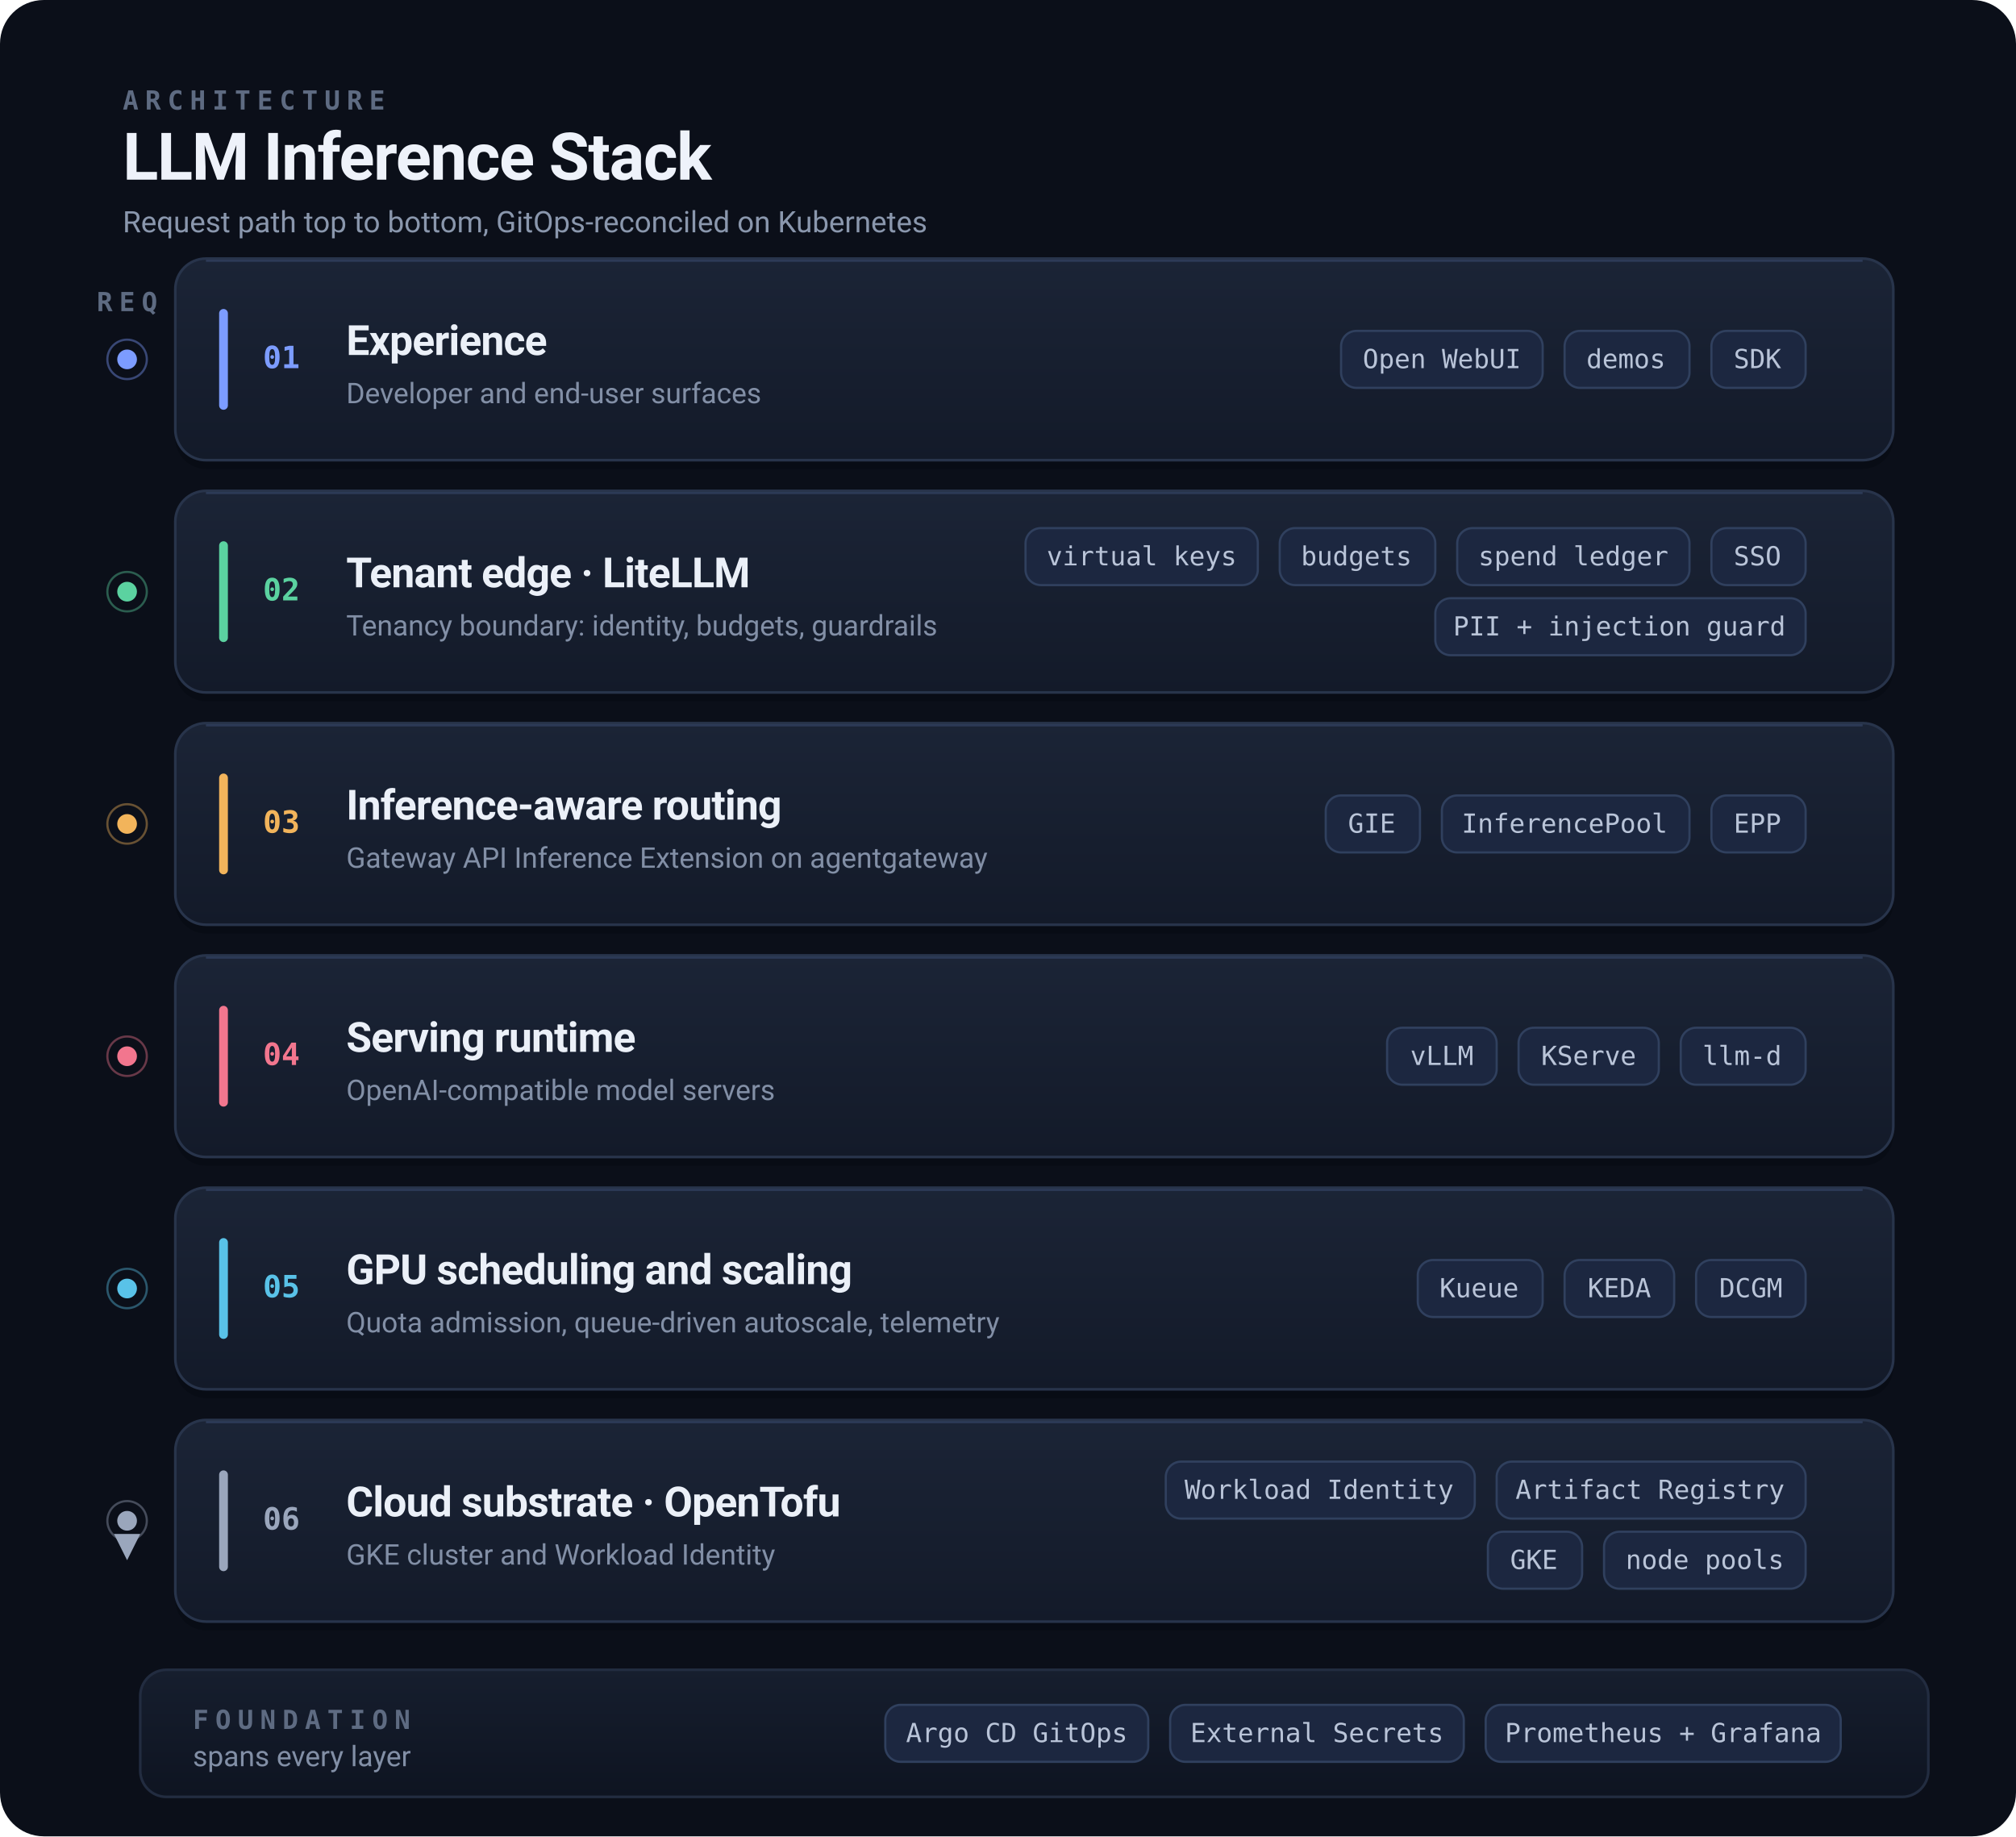
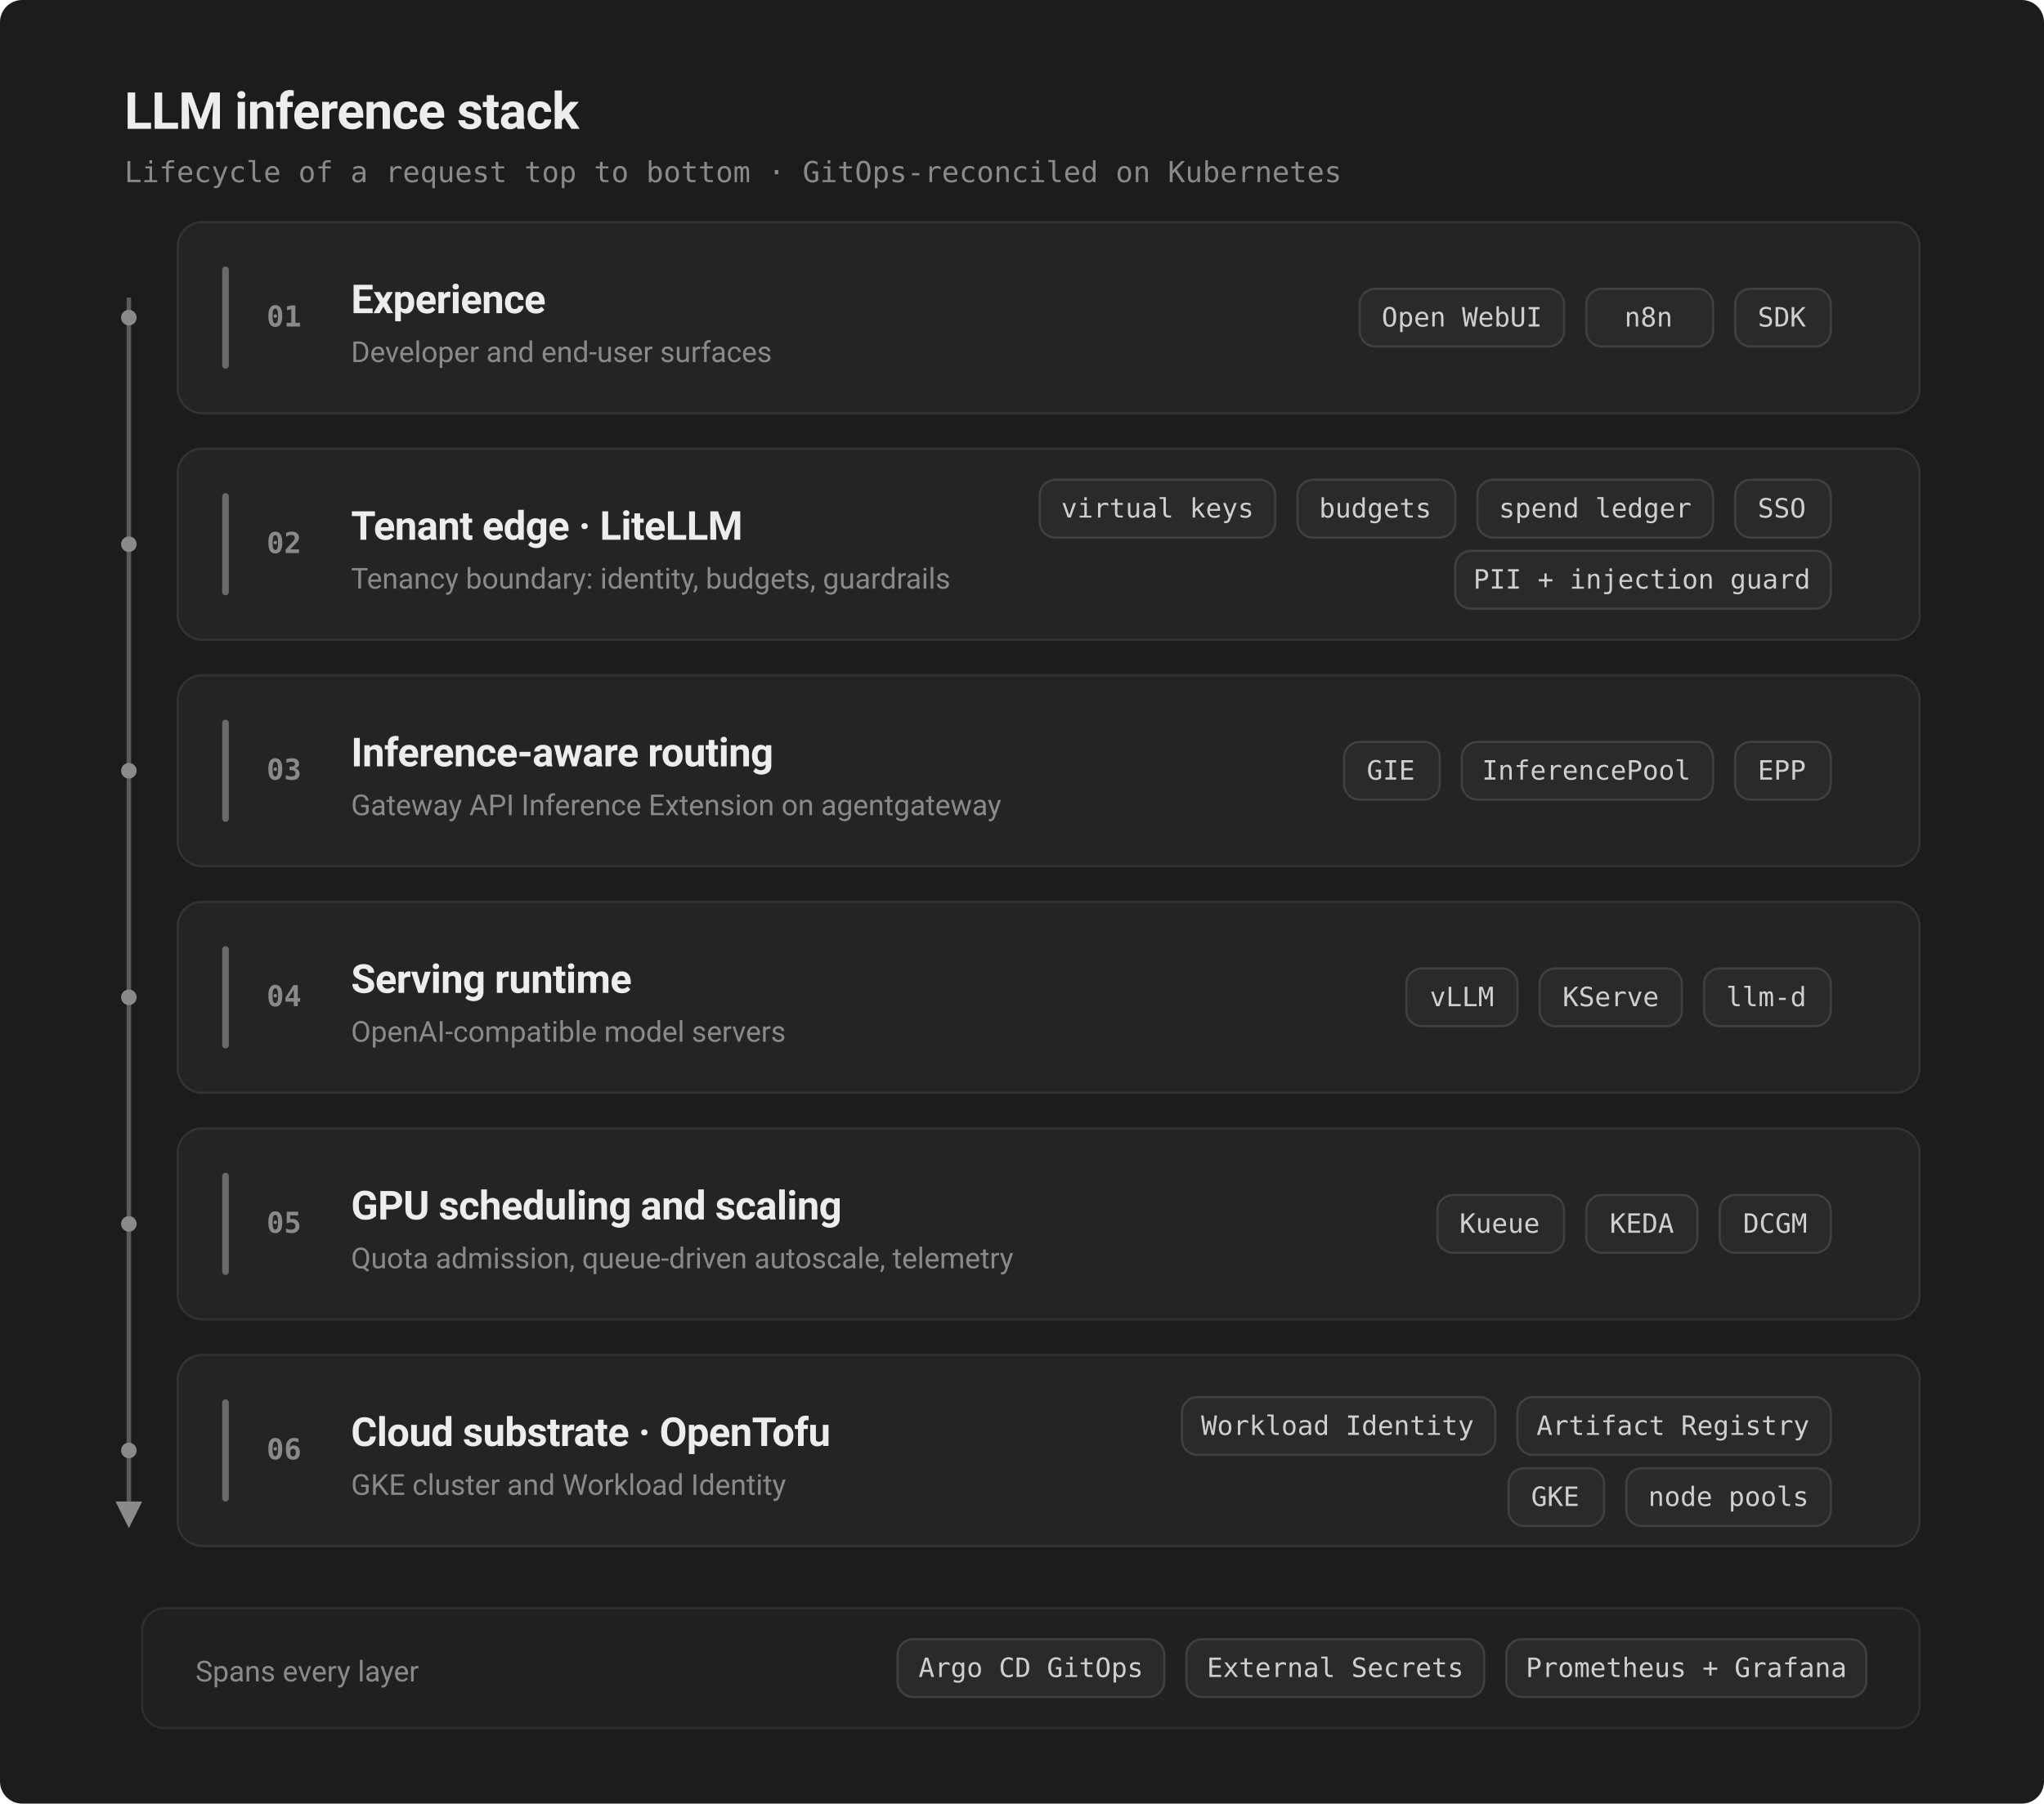
- <svg xmlns="http://www.w3.org/2000/svg" viewBox="0 0 920 838" font-family="ui-sans-serif, -apple-system, Segoe UI, Roboto, Arial, sans-serif">
+ <svg xmlns="http://www.w3.org/2000/svg" viewBox="0 0 920 812" font-family="'Geist Variable', ui-sans-serif, system-ui, -apple-system, 'Segoe UI', Roboto, sans-serif">
  <defs>
-     <linearGradient id="plate" x1="0" y1="0" x2="0" y2="1">
-       <stop offset="0" stop-color="#1B2436" />
-       <stop offset="1" stop-color="#131A29" />
-     </linearGradient>
-     <linearGradient id="base" x1="0" y1="0" x2="0" y2="1">
-       <stop offset="0" stop-color="#161E2E" />
-       <stop offset="1" stop-color="#0E1421" />
-     </linearGradient>
-     <linearGradient id="flow" x1="0" y1="0" x2="0" y2="1">
-       <stop offset="0" stop-color="#7C9CFF" />
-       <stop offset="0.5" stop-color="#F2B45B" />
-       <stop offset="1" stop-color="#9AA6BC" />
-     </linearGradient>
    <style>
-       .mono { font-family: ui-monospace, "SF Mono", SFMono-Regular, Menlo, Consolas, monospace; }
-       .eye  { fill:#5E6B82; letter-spacing:3px; font-size:12px; font-weight:600; }
-       .h1   { fill:#EEF2FA; font-size:30px; font-weight:700; letter-spacing:-0.5px; }
-       .sub  { fill:#8A97AD; font-size:13.5px; }
-       .lyr  { fill:#EBF0F8; font-size:19px; font-weight:700; letter-spacing:-0.3px; }
-       .desc { fill:#828FA6; font-size:13px; }
-       .idx  { font-size:14px; font-weight:700; }
-       .tag  { fill:#1C2740; stroke:#30405E; stroke-width:1; }
-       .tagt { fill:#B9C4D8; font-size:12px; }
-       .lip  { fill:#080C15; }
+       .mono { font-family: 'Geist Mono Variable', ui-monospace, 'SF Mono', Menlo, monospace; }
+       .h1   { fill:#ededed; font-size:23px; font-weight:700; letter-spacing:-0.3px; }
+       .cap  { fill:#8a8a8a; font-size:13px; }
+       .lyr  { fill:#ededed; font-size:18px; font-weight:700; letter-spacing:-0.2px; }
+       .desc { fill:#8a8a8a; font-size:13px; }
+       .idx  { fill:#8a8a8a; font-size:13px; font-weight:700; }
+       .tag  { fill:#2a2a2a; stroke:#404040; stroke-width:1; }
+       .tagt { fill:#cfcfcf; font-size:12px; }
    </style>
  </defs>
-   <rect x="0" y="0" width="920" height="838" rx="20" fill="#0B0F19" />
-   <text x="56" y="50" class="eye mono">ARCHITECTURE</text>
-   <text x="56" y="82" class="h1">LLM Inference Stack</text>
-   <text x="56" y="106" class="sub">Request path top to bottom, GitOps-reconciled on Kubernetes</text>
-   <text x="58" y="142" class="eye mono" text-anchor="middle" fill="#5E6B82">REQ</text>
-   <line x1="58" y1="156" x2="58" y2="700" stroke="url(#flow)" stroke-width="2.5" />
-   <polygon points="58,712 52,700 64,700" fill="#9AA6BC" />
+   <rect x="0" y="0" width="920" height="812" rx="10" fill="#1c1c1c" />
+   <text x="56" y="58" class="h1">LLM inference stack</text>
+   <text x="56" y="82" class="cap mono">Lifecycle of a request top to bottom · GitOps-reconciled on Kubernetes</text>
+   <line x1="58" y1="134" x2="58" y2="676" stroke="#5a5a5a" stroke-width="2" />
+   <polygon points="58,688 52,676 64,676" fill="#8a8a8a" />
  <g>
-     <rect x="80" y="122" width="784" height="92" rx="14" class="lip" />
-     <rect x="80" y="118" width="784" height="92" rx="14" fill="url(#plate)" stroke="#28344B" stroke-width="1.2" />
-     <line x1="94" y1="119" x2="850" y2="119" stroke="#37486A" stroke-width="1" opacity="0.6" />
-     <circle cx="58" cy="164" r="4.5" fill="#7C9CFF" />
-     <circle cx="58" cy="164" r="9" fill="none" stroke="#7C9CFF" stroke-width="1" opacity="0.4" />
-     <rect x="100" y="141" width="4" height="46" rx="2" fill="#7C9CFF" />
-     <text x="120" y="168" class="idx mono" fill="#7C9CFF">01</text>
-     <text x="158" y="162" class="lyr">Experience</text>
-     <text x="158" y="184" class="desc">Developer and end-user surfaces</text>
+     <rect x="80" y="100" width="784" height="86" rx="11" fill="#242424" stroke="#333333" />
+     <circle cx="58" cy="143" r="3.5" fill="#8a8a8a" />
+     <rect x="100" y="120" width="3" height="46" rx="1.5" fill="#6a6a6a" />
+     <text x="120" y="147" class="idx mono">01</text>
+     <text x="158" y="141" class="lyr">Experience</text>
+     <text x="158" y="163" class="desc">Developer and end-user surfaces</text>
    <g class="mono">
-       <rect x="612" y="151" width="92" height="26" rx="7" class="tag" />
-       <text x="658" y="168" class="tagt" text-anchor="middle">Open WebUI</text>
-       <rect x="714" y="151" width="57" height="26" rx="7" class="tag" />
-       <text x="742" y="168" class="tagt" text-anchor="middle">demos</text>
-       <rect x="781" y="151" width="43" height="26" rx="7" class="tag" />
-       <text x="802" y="168" class="tagt" text-anchor="middle">SDK</text>
+       <rect x="612" y="130" width="92" height="26" rx="7" class="tag" />
+       <text x="658" y="147" class="tagt" text-anchor="middle">Open WebUI</text>
+       <rect x="714" y="130" width="57" height="26" rx="7" class="tag" />
+       <text x="742" y="147" class="tagt" text-anchor="middle">n8n</text>
+       <rect x="781" y="130" width="43" height="26" rx="7" class="tag" />
+       <text x="802" y="147" class="tagt" text-anchor="middle">SDK</text>
    </g>
  </g>
  <g>
-     <rect x="80" y="228" width="784" height="92" rx="14" class="lip" />
-     <rect x="80" y="224" width="784" height="92" rx="14" fill="url(#plate)" stroke="#28344B" stroke-width="1.2" />
-     <line x1="94" y1="225" x2="850" y2="225" stroke="#37486A" stroke-width="1" opacity="0.6" />
-     <circle cx="58" cy="270" r="4.5" fill="#5BD2A0" />
-     <circle cx="58" cy="270" r="9" fill="none" stroke="#5BD2A0" stroke-width="1" opacity="0.4" />
-     <rect x="100" y="247" width="4" height="46" rx="2" fill="#5BD2A0" />
-     <text x="120" y="274" class="idx mono" fill="#5BD2A0">02</text>
-     <text x="158" y="268" class="lyr">Tenant edge · LiteLLM</text>
-     <text x="158" y="290" class="desc">Tenancy boundary: identity, budgets, guardrails</text>
+     <rect x="80" y="202" width="784" height="86" rx="11" fill="#242424" stroke="#333333" />
+     <circle cx="58" cy="245" r="3.5" fill="#8a8a8a" />
+     <rect x="100" y="222" width="3" height="46" rx="1.5" fill="#6a6a6a" />
+     <text x="120" y="249" class="idx mono">02</text>
+     <text x="158" y="243" class="lyr">Tenant edge · LiteLLM</text>
+     <text x="158" y="265" class="desc">Tenancy boundary: identity, budgets, guardrails</text>
    <g class="mono">
-       <rect x="468" y="241" width="106" height="26" rx="7" class="tag" />
-       <text x="521" y="258" class="tagt" text-anchor="middle">virtual keys</text>
-       <rect x="584" y="241" width="71" height="26" rx="7" class="tag" />
-       <text x="619" y="258" class="tagt" text-anchor="middle">budgets</text>
-       <rect x="665" y="241" width="106" height="26" rx="7" class="tag" />
-       <text x="718" y="258" class="tagt" text-anchor="middle">spend ledger</text>
-       <rect x="781" y="241" width="43" height="26" rx="7" class="tag" />
-       <text x="802" y="258" class="tagt" text-anchor="middle">SSO</text>
-       <rect x="655" y="273" width="169" height="26" rx="7" class="tag" />
-       <text x="739" y="290" class="tagt" text-anchor="middle">PII + injection guard</text>
+       <rect x="468" y="216" width="106" height="26" rx="7" class="tag" />
+       <text x="521" y="233" class="tagt" text-anchor="middle">virtual keys</text>
+       <rect x="584" y="216" width="71" height="26" rx="7" class="tag" />
+       <text x="619" y="233" class="tagt" text-anchor="middle">budgets</text>
+       <rect x="665" y="216" width="106" height="26" rx="7" class="tag" />
+       <text x="718" y="233" class="tagt" text-anchor="middle">spend ledger</text>
+       <rect x="781" y="216" width="43" height="26" rx="7" class="tag" />
+       <text x="802" y="233" class="tagt" text-anchor="middle">SSO</text>
+       <rect x="655" y="248" width="169" height="26" rx="7" class="tag" />
+       <text x="739" y="265" class="tagt" text-anchor="middle">PII + injection guard</text>
    </g>
  </g>
  <g>
-     <rect x="80" y="334" width="784" height="92" rx="14" class="lip" />
-     <rect x="80" y="330" width="784" height="92" rx="14" fill="url(#plate)" stroke="#28344B" stroke-width="1.2" />
-     <line x1="94" y1="331" x2="850" y2="331" stroke="#37486A" stroke-width="1" opacity="0.6" />
-     <circle cx="58" cy="376" r="4.5" fill="#F2B45B" />
-     <circle cx="58" cy="376" r="9" fill="none" stroke="#F2B45B" stroke-width="1" opacity="0.4" />
-     <rect x="100" y="353" width="4" height="46" rx="2" fill="#F2B45B" />
-     <text x="120" y="380" class="idx mono" fill="#F2B45B">03</text>
-     <text x="158" y="374" class="lyr">Inference-aware routing</text>
-     <text x="158" y="396" class="desc">Gateway API Inference Extension on agentgateway</text>
+     <rect x="80" y="304" width="784" height="86" rx="11" fill="#242424" stroke="#333333" />
+     <circle cx="58" cy="347" r="3.5" fill="#8a8a8a" />
+     <rect x="100" y="324" width="3" height="46" rx="1.5" fill="#6a6a6a" />
+     <text x="120" y="351" class="idx mono">03</text>
+     <text x="158" y="345" class="lyr">Inference-aware routing</text>
+     <text x="158" y="367" class="desc">Gateway API Inference Extension on agentgateway</text>
    <g class="mono">
-       <rect x="605" y="363" width="43" height="26" rx="7" class="tag" />
-       <text x="626" y="380" class="tagt" text-anchor="middle">GIE</text>
-       <rect x="658" y="363" width="113" height="26" rx="7" class="tag" />
-       <text x="714" y="380" class="tagt" text-anchor="middle">InferencePool</text>
-       <rect x="781" y="363" width="43" height="26" rx="7" class="tag" />
-       <text x="802" y="380" class="tagt" text-anchor="middle">EPP</text>
+       <rect x="605" y="334" width="43" height="26" rx="7" class="tag" />
+       <text x="626" y="351" class="tagt" text-anchor="middle">GIE</text>
+       <rect x="658" y="334" width="113" height="26" rx="7" class="tag" />
+       <text x="714" y="351" class="tagt" text-anchor="middle">InferencePool</text>
+       <rect x="781" y="334" width="43" height="26" rx="7" class="tag" />
+       <text x="802" y="351" class="tagt" text-anchor="middle">EPP</text>
    </g>
  </g>
  <g>
-     <rect x="80" y="440" width="784" height="92" rx="14" class="lip" />
-     <rect x="80" y="436" width="784" height="92" rx="14" fill="url(#plate)" stroke="#28344B" stroke-width="1.2" />
-     <line x1="94" y1="437" x2="850" y2="437" stroke="#37486A" stroke-width="1" opacity="0.6" />
-     <circle cx="58" cy="482" r="4.5" fill="#F2768E" />
-     <circle cx="58" cy="482" r="9" fill="none" stroke="#F2768E" stroke-width="1" opacity="0.4" />
-     <rect x="100" y="459" width="4" height="46" rx="2" fill="#F2768E" />
-     <text x="120" y="486" class="idx mono" fill="#F2768E">04</text>
-     <text x="158" y="480" class="lyr">Serving runtime</text>
-     <text x="158" y="502" class="desc">OpenAI-compatible model servers</text>
+     <rect x="80" y="406" width="784" height="86" rx="11" fill="#242424" stroke="#333333" />
+     <circle cx="58" cy="449" r="3.5" fill="#8a8a8a" />
+     <rect x="100" y="426" width="3" height="46" rx="1.5" fill="#6a6a6a" />
+     <text x="120" y="453" class="idx mono">04</text>
+     <text x="158" y="447" class="lyr">Serving runtime</text>
+     <text x="158" y="469" class="desc">OpenAI-compatible model servers</text>
    <g class="mono">
-       <rect x="633" y="469" width="50" height="26" rx="7" class="tag" />
-       <text x="658" y="486" class="tagt" text-anchor="middle">vLLM</text>
-       <rect x="693" y="469" width="64" height="26" rx="7" class="tag" />
-       <text x="725" y="486" class="tagt" text-anchor="middle">KServe</text>
-       <rect x="767" y="469" width="57" height="26" rx="7" class="tag" />
-       <text x="795" y="486" class="tagt" text-anchor="middle">llm-d</text>
+       <rect x="633" y="436" width="50" height="26" rx="7" class="tag" />
+       <text x="658" y="453" class="tagt" text-anchor="middle">vLLM</text>
+       <rect x="693" y="436" width="64" height="26" rx="7" class="tag" />
+       <text x="725" y="453" class="tagt" text-anchor="middle">KServe</text>
+       <rect x="767" y="436" width="57" height="26" rx="7" class="tag" />
+       <text x="795" y="453" class="tagt" text-anchor="middle">llm-d</text>
    </g>
  </g>
  <g>
-     <rect x="80" y="546" width="784" height="92" rx="14" class="lip" />
-     <rect x="80" y="542" width="784" height="92" rx="14" fill="url(#plate)" stroke="#28344B" stroke-width="1.2" />
-     <line x1="94" y1="543" x2="850" y2="543" stroke="#37486A" stroke-width="1" opacity="0.6" />
-     <circle cx="58" cy="588" r="4.5" fill="#59C2E8" />
-     <circle cx="58" cy="588" r="9" fill="none" stroke="#59C2E8" stroke-width="1" opacity="0.4" />
-     <rect x="100" y="565" width="4" height="46" rx="2" fill="#59C2E8" />
-     <text x="120" y="592" class="idx mono" fill="#59C2E8">05</text>
-     <text x="158" y="586" class="lyr">GPU scheduling and scaling</text>
-     <text x="158" y="608" class="desc">Quota admission, queue-driven autoscale, telemetry</text>
+     <rect x="80" y="508" width="784" height="86" rx="11" fill="#242424" stroke="#333333" />
+     <circle cx="58" cy="551" r="3.5" fill="#8a8a8a" />
+     <rect x="100" y="528" width="3" height="46" rx="1.5" fill="#6a6a6a" />
+     <text x="120" y="555" class="idx mono">05</text>
+     <text x="158" y="549" class="lyr">GPU scheduling and scaling</text>
+     <text x="158" y="571" class="desc">Quota admission, queue-driven autoscale, telemetry</text>
    <g class="mono">
-       <rect x="647" y="575" width="57" height="26" rx="7" class="tag" />
-       <text x="675" y="592" class="tagt" text-anchor="middle">Kueue</text>
-       <rect x="714" y="575" width="50" height="26" rx="7" class="tag" />
-       <text x="739" y="592" class="tagt" text-anchor="middle">KEDA</text>
-       <rect x="774" y="575" width="50" height="26" rx="7" class="tag" />
-       <text x="799" y="592" class="tagt" text-anchor="middle">DCGM</text>
+       <rect x="647" y="538" width="57" height="26" rx="7" class="tag" />
+       <text x="675" y="555" class="tagt" text-anchor="middle">Kueue</text>
+       <rect x="714" y="538" width="50" height="26" rx="7" class="tag" />
+       <text x="739" y="555" class="tagt" text-anchor="middle">KEDA</text>
+       <rect x="774" y="538" width="50" height="26" rx="7" class="tag" />
+       <text x="799" y="555" class="tagt" text-anchor="middle">DCGM</text>
    </g>
  </g>
  <g>
-     <rect x="80" y="652" width="784" height="92" rx="14" class="lip" />
-     <rect x="80" y="648" width="784" height="92" rx="14" fill="url(#plate)" stroke="#28344B" stroke-width="1.2" />
-     <line x1="94" y1="649" x2="850" y2="649" stroke="#37486A" stroke-width="1" opacity="0.6" />
-     <circle cx="58" cy="694" r="4.5" fill="#9AA6BC" />
-     <circle cx="58" cy="694" r="9" fill="none" stroke="#9AA6BC" stroke-width="1" opacity="0.4" />
-     <rect x="100" y="671" width="4" height="46" rx="2" fill="#9AA6BC" />
-     <text x="120" y="698" class="idx mono" fill="#9AA6BC">06</text>
-     <text x="158" y="692" class="lyr">Cloud substrate · OpenTofu</text>
-     <text x="158" y="714" class="desc">GKE cluster and Workload Identity</text>
+     <rect x="80" y="610" width="784" height="86" rx="11" fill="#242424" stroke="#333333" />
+     <circle cx="58" cy="653" r="3.5" fill="#8a8a8a" />
+     <rect x="100" y="630" width="3" height="46" rx="1.5" fill="#6a6a6a" />
+     <text x="120" y="657" class="idx mono">06</text>
+     <text x="158" y="651" class="lyr">Cloud substrate · OpenTofu</text>
+     <text x="158" y="673" class="desc">GKE cluster and Workload Identity</text>
    <g class="mono">
-       <rect x="532" y="667" width="141" height="26" rx="7" class="tag" />
-       <text x="602" y="684" class="tagt" text-anchor="middle">Workload Identity</text>
-       <rect x="683" y="667" width="141" height="26" rx="7" class="tag" />
-       <text x="753" y="684" class="tagt" text-anchor="middle">Artifact Registry</text>
-       <rect x="679" y="699" width="43" height="26" rx="7" class="tag" />
-       <text x="700" y="716" class="tagt" text-anchor="middle">GKE</text>
-       <rect x="732" y="699" width="92" height="26" rx="7" class="tag" />
-       <text x="778" y="716" class="tagt" text-anchor="middle">node pools</text>
+       <rect x="532" y="629" width="141" height="26" rx="7" class="tag" />
+       <text x="602" y="646" class="tagt" text-anchor="middle">Workload Identity</text>
+       <rect x="683" y="629" width="141" height="26" rx="7" class="tag" />
+       <text x="753" y="646" class="tagt" text-anchor="middle">Artifact Registry</text>
+       <rect x="679" y="661" width="43" height="26" rx="7" class="tag" />
+       <text x="700" y="678" class="tagt" text-anchor="middle">GKE</text>
+       <rect x="732" y="661" width="92" height="26" rx="7" class="tag" />
+       <text x="778" y="678" class="tagt" text-anchor="middle">node pools</text>
    </g>
  </g>
-   <rect x="64" y="762" width="816" height="58" rx="12" fill="url(#base)" stroke="#222C40" stroke-width="1.2" />
-   <text x="88" y="789" class="eye mono" fill="#6B7890">FOUNDATION</text>
-   <text x="88" y="806" class="desc" fill="#9AA6BC">spans every layer</text>
+   <rect x="64" y="724" width="800" height="54" rx="10" fill="#202020" stroke="#2e2e2e" />
+   <text x="88" y="757" class="desc" fill="#9a9a9a">Spans every layer</text>
  <g class="mono">
-     <rect x="404" y="778" width="120" height="26" rx="7" class="tag" />
-     <text x="464" y="795" class="tagt" text-anchor="middle">Argo CD GitOps</text>
-     <rect x="534" y="778" width="134" height="26" rx="7" class="tag" />
-     <text x="601" y="795" class="tagt" text-anchor="middle">External Secrets</text>
-     <rect x="678" y="778" width="162" height="26" rx="7" class="tag" />
-     <text x="759" y="795" class="tagt" text-anchor="middle">Prometheus + Grafana</text>
+     <rect x="404" y="738" width="120" height="26" rx="7" class="tag" />
+     <text x="464" y="755" class="tagt" text-anchor="middle">Argo CD GitOps</text>
+     <rect x="534" y="738" width="134" height="26" rx="7" class="tag" />
+     <text x="601" y="755" class="tagt" text-anchor="middle">External Secrets</text>
+     <rect x="678" y="738" width="162" height="26" rx="7" class="tag" />
+     <text x="759" y="755" class="tagt" text-anchor="middle">Prometheus + Grafana</text>
  </g>
</svg>
